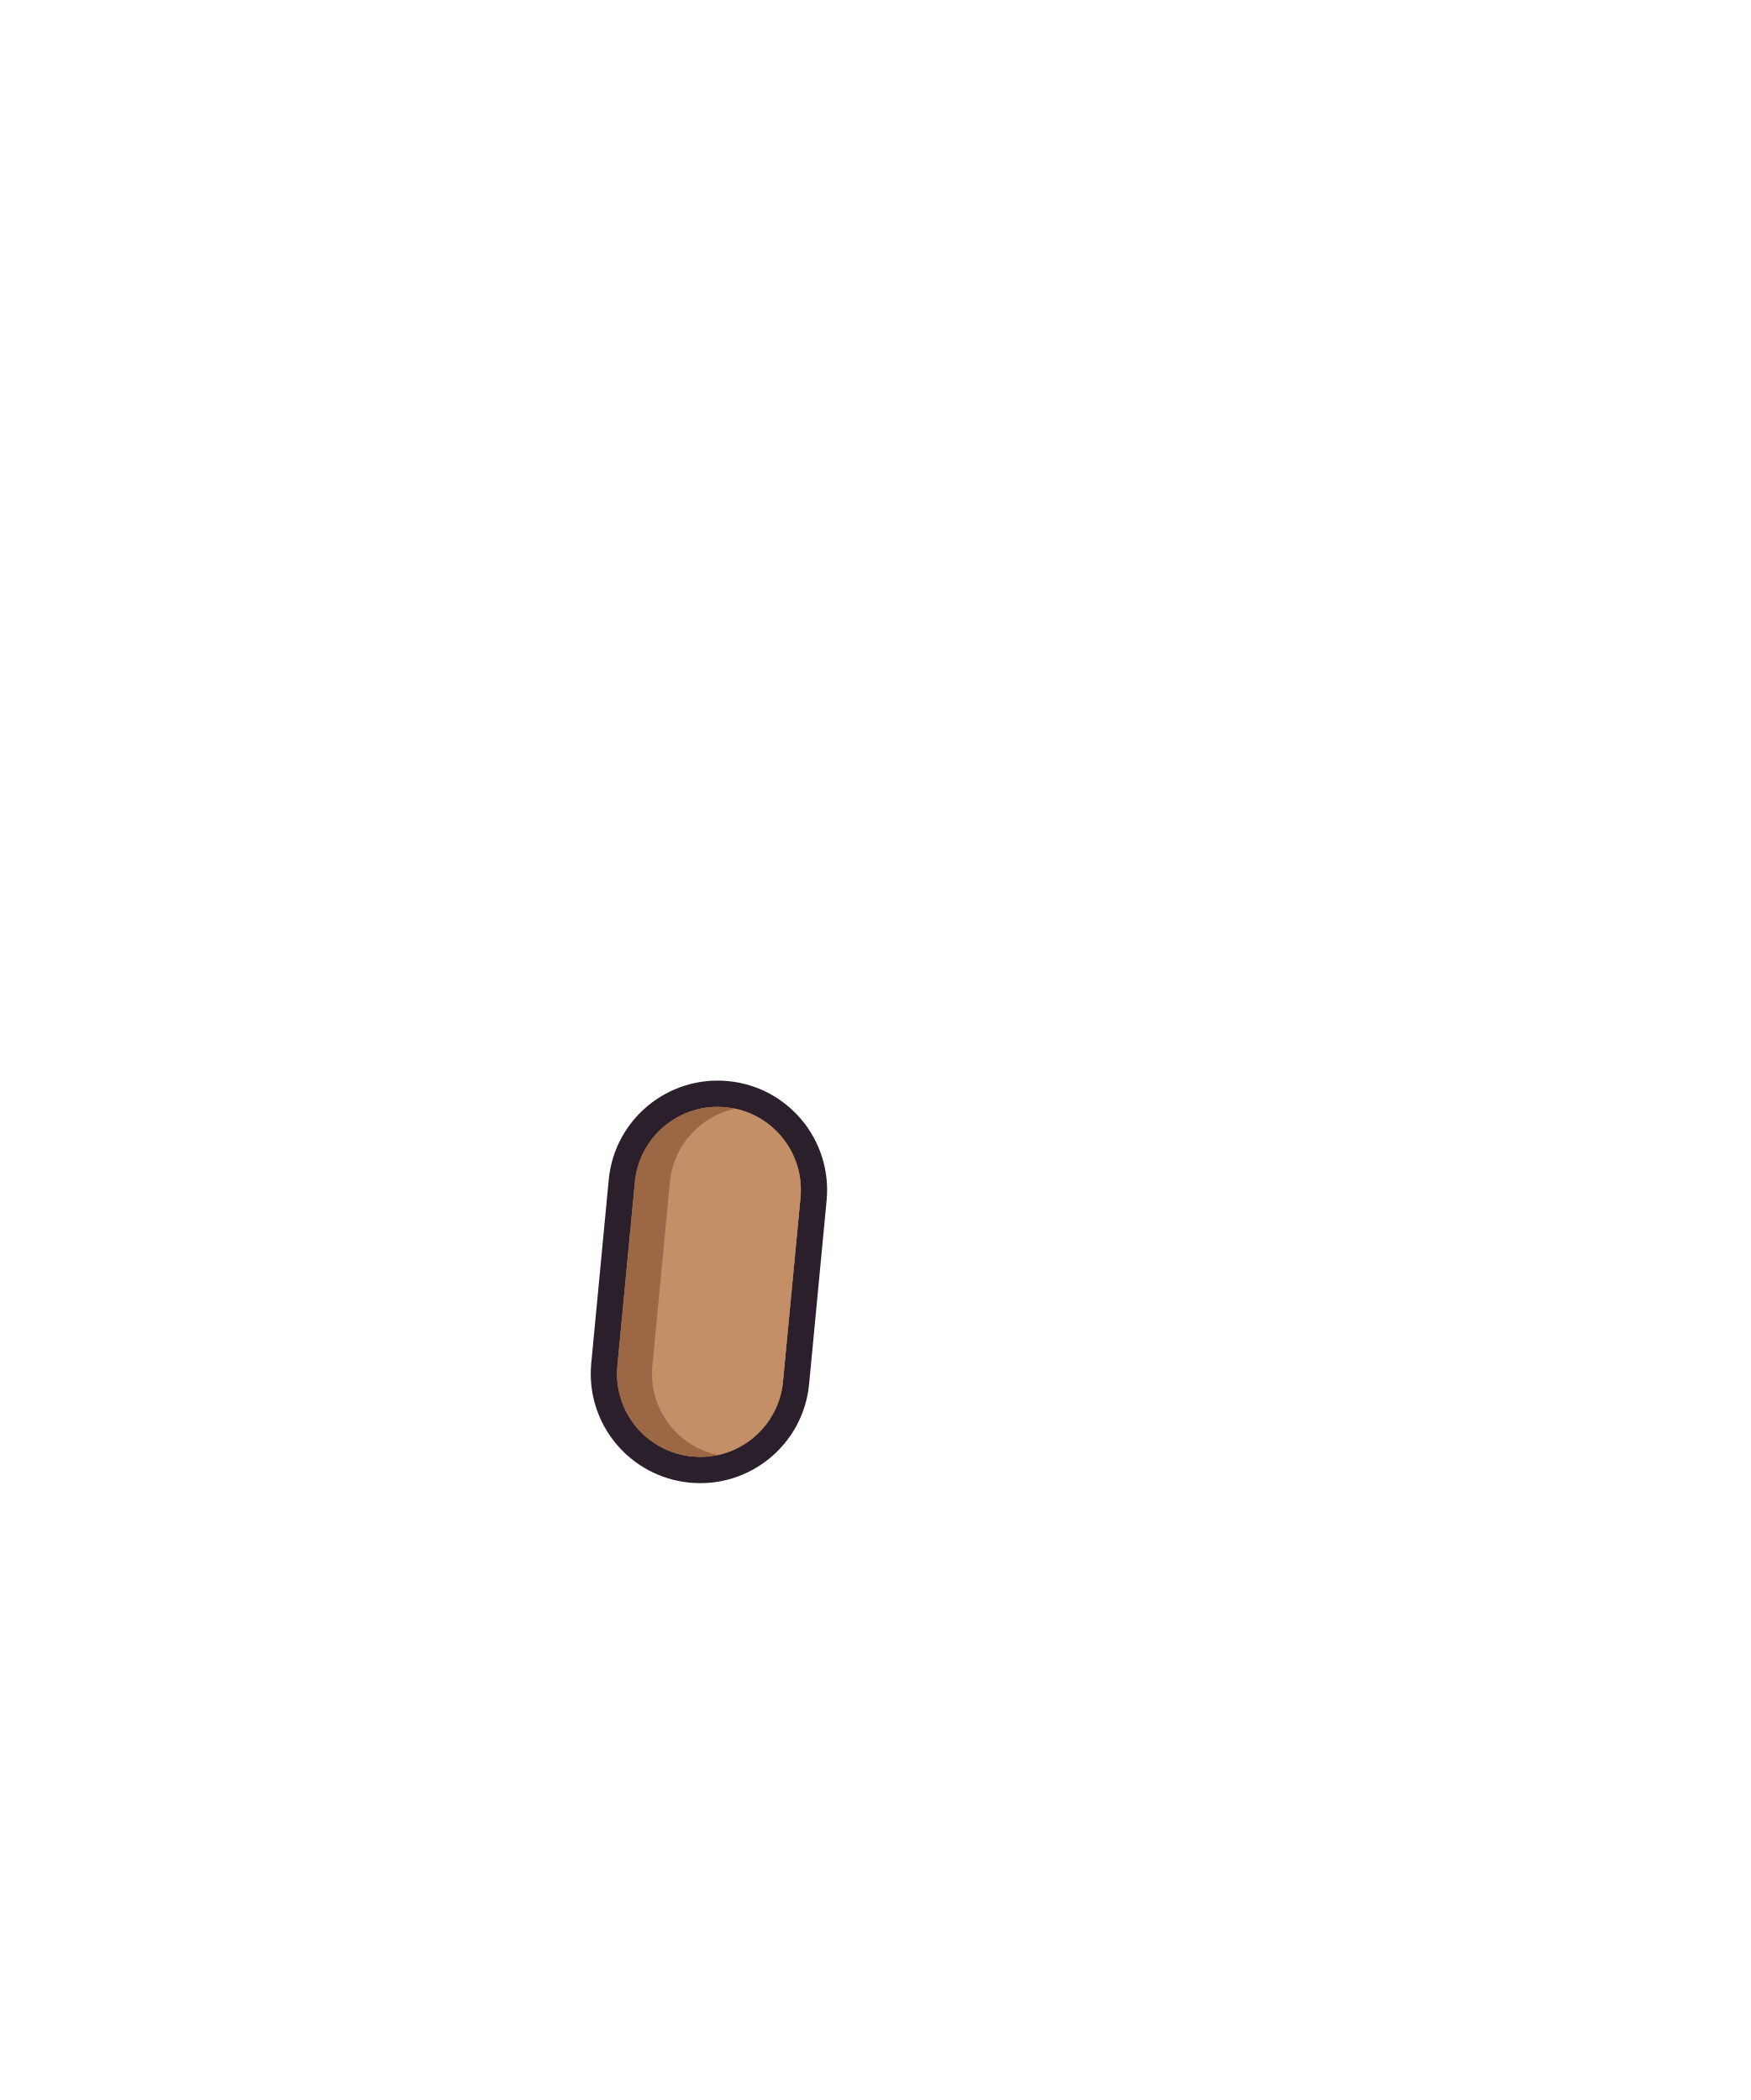
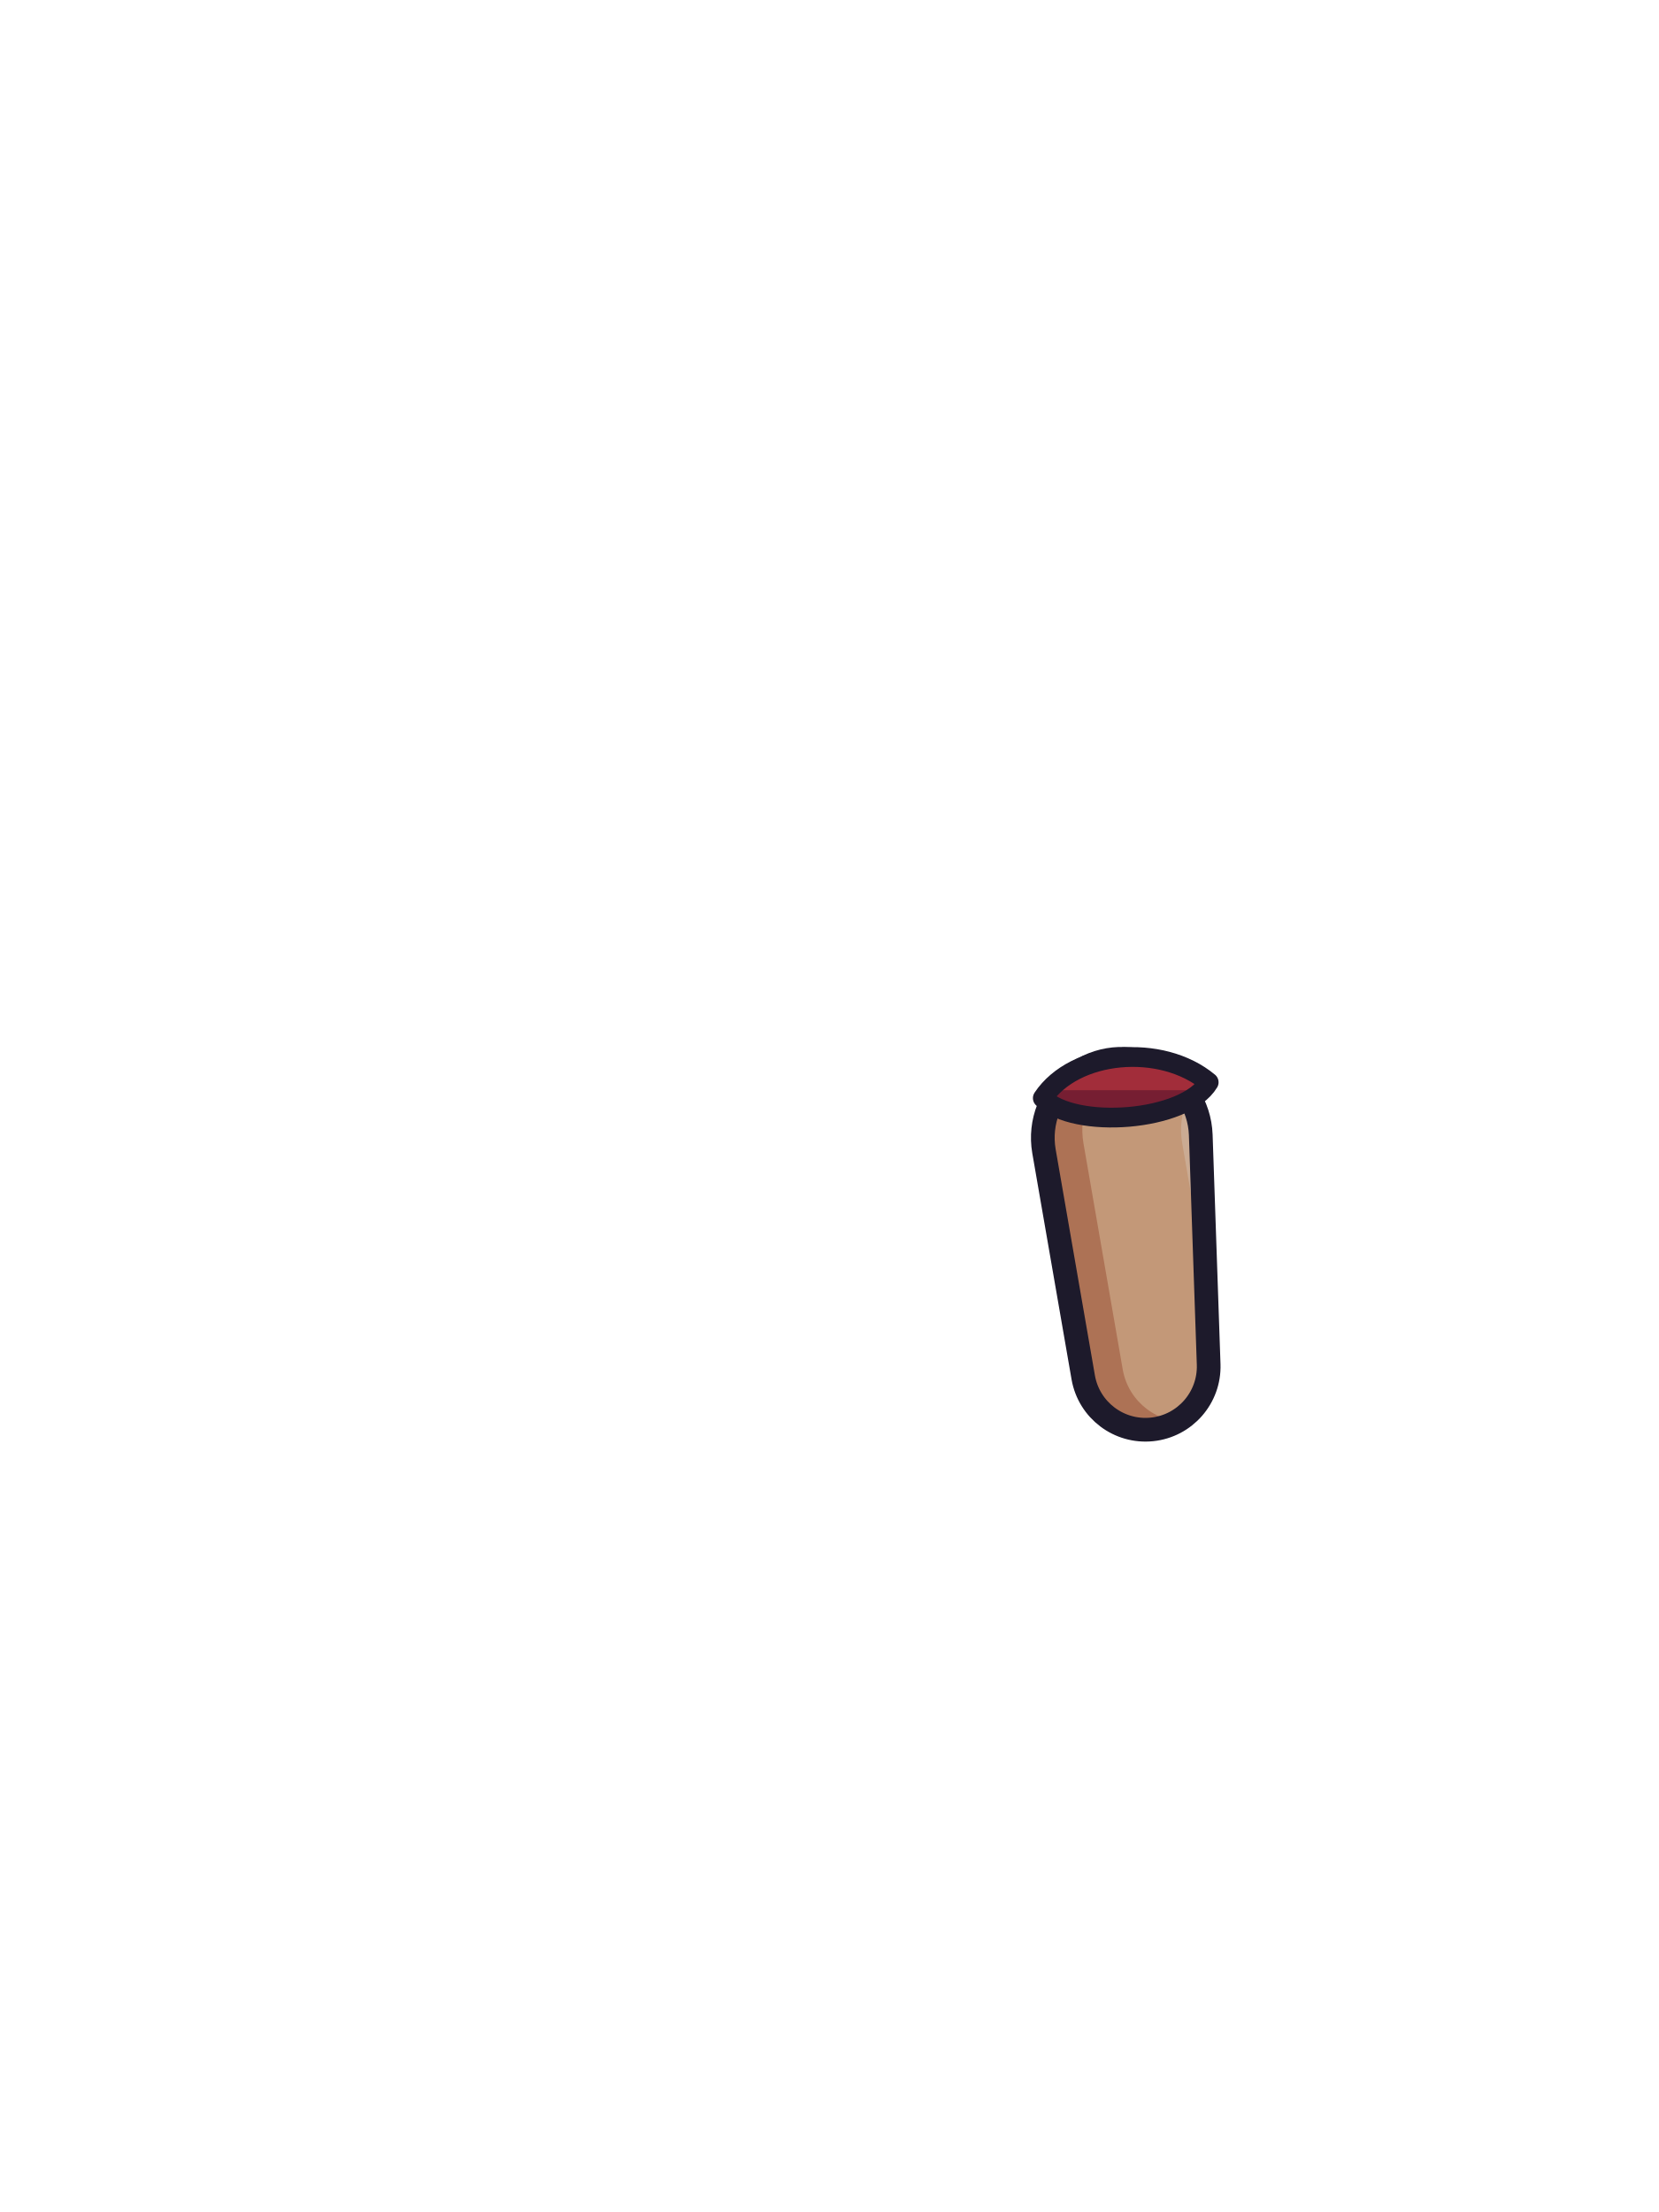
- <svg xmlns="http://www.w3.org/2000/svg" width="200" height="240" viewBox="0 0 200 240">
-   <path d="M72.54,135.10 L70.54,156.10 A9.5,9.5 0 0 0 89.46,157.90 L91.46,136.90 A9.5,9.5 0 0 0 72.54,135.10 Z" fill="#2a1f2b" stroke="#2a1f2b" stroke-width="6.0" stroke-linejoin="round" />
-   <path d="M72.54,135.10 L70.54,156.10 A9.5,9.5 0 0 0 89.46,157.90 L91.46,136.90 A9.5,9.5 0 0 0 72.54,135.10 Z" fill="#c48f66" />
-   <clipPath id="arm_back_upper_clip">
-     <path d="M72.54,135.10 L70.54,156.10 A9.5,9.5 0 0 0 89.46,157.90 L91.46,136.90 A9.5,9.5 0 0 0 72.54,135.10 Z" />
-   </clipPath>
-   <g clip-path="url(#arm_back_upper_clip)">
-     <rect x="0" y="0" width="200" height="240" fill="#9c6745" />
-     <path d="M76.54,135.10 L74.54,156.10 A9.5,9.5 0 0 0 93.46,157.90 L95.46,136.90 A9.5,9.5 0 0 0 76.54,135.10 Z" fill="#c48f66" />
+ <svg xmlns="http://www.w3.org/2000/svg" width="126" height="168" viewBox="0 0 420 560">
+   <defs>
+     <clipPath id="arm_back_upper_1">
+       <path d="M264.29,291.42 L274.24,348.73 A16,16 0 0 0 305.99,345.45 L303.99,287.31 A20,20 0 1 0 264.29,291.42 Z" />
+     </clipPath>
+     <clipPath id="arm_back_upper_2">
+       <path d="M264,278 C272,266 294,264 306,274 C300,284 272,286 264,278 Z" />
+     </clipPath>
+   </defs>
+   <path d="M264.29,291.42 L274.24,348.73 A16,16 0 0 0 305.99,345.45 L303.99,287.31 A20,20 0 1 0 264.29,291.42 Z" fill="#f2bb8e" />
+   <g clip-path="url(#arm_back_upper_1)">
+     <path d="M0,0 H420 V560 H0 Z" fill="#d68a62" opacity="1" />
+     <path d="M274.29,289.42 L284.24,346.73 A16.0,16.0 0 0 0 315.99,343.45 L313.99,285.31 A20.0,20.0 0 1 0 274.29,289.42 Z" fill="#f2bb8e" opacity="1" />
+     <path d="M299.29,289.42 L309.24,346.73 A16.0,16.0 0 0 0 340.99,343.45 L338.99,285.31 A20.0,20.0 0 1 0 299.29,289.42 Z" fill="#ffdcbc" opacity="0.75" />
+     <path d="M0,0 H420 V560 H0 Z" fill="#1d1a2b" opacity="0.22" />
  </g>
+   <path d="M264.29,291.42 L274.24,348.73 A16,16 0 0 0 305.99,345.45 L303.99,287.31 A20,20 0 1 0 264.29,291.42 Z" fill="none" stroke="#1d1a2b" stroke-width="6.0" stroke-linejoin="round" />
+   <path d="M264,278 C272,266 294,264 306,274 C300,284 272,286 264,278 Z" fill="#c8323f" />
+   <g clip-path="url(#arm_back_upper_2)">
+     <path d="M0,276 H420 V560 H0 Z" fill="#8f1f35" opacity="1" />
+     <path d="M0,0 H420 V560 H0 Z" fill="#1d1a2b" opacity="0.22" />
+   </g>
+   <path d="M264,278 C272,266 294,264 306,274 C300,284 272,286 264,278 Z" fill="none" stroke="#1d1a2b" stroke-width="5" stroke-linejoin="round" />
</svg>
